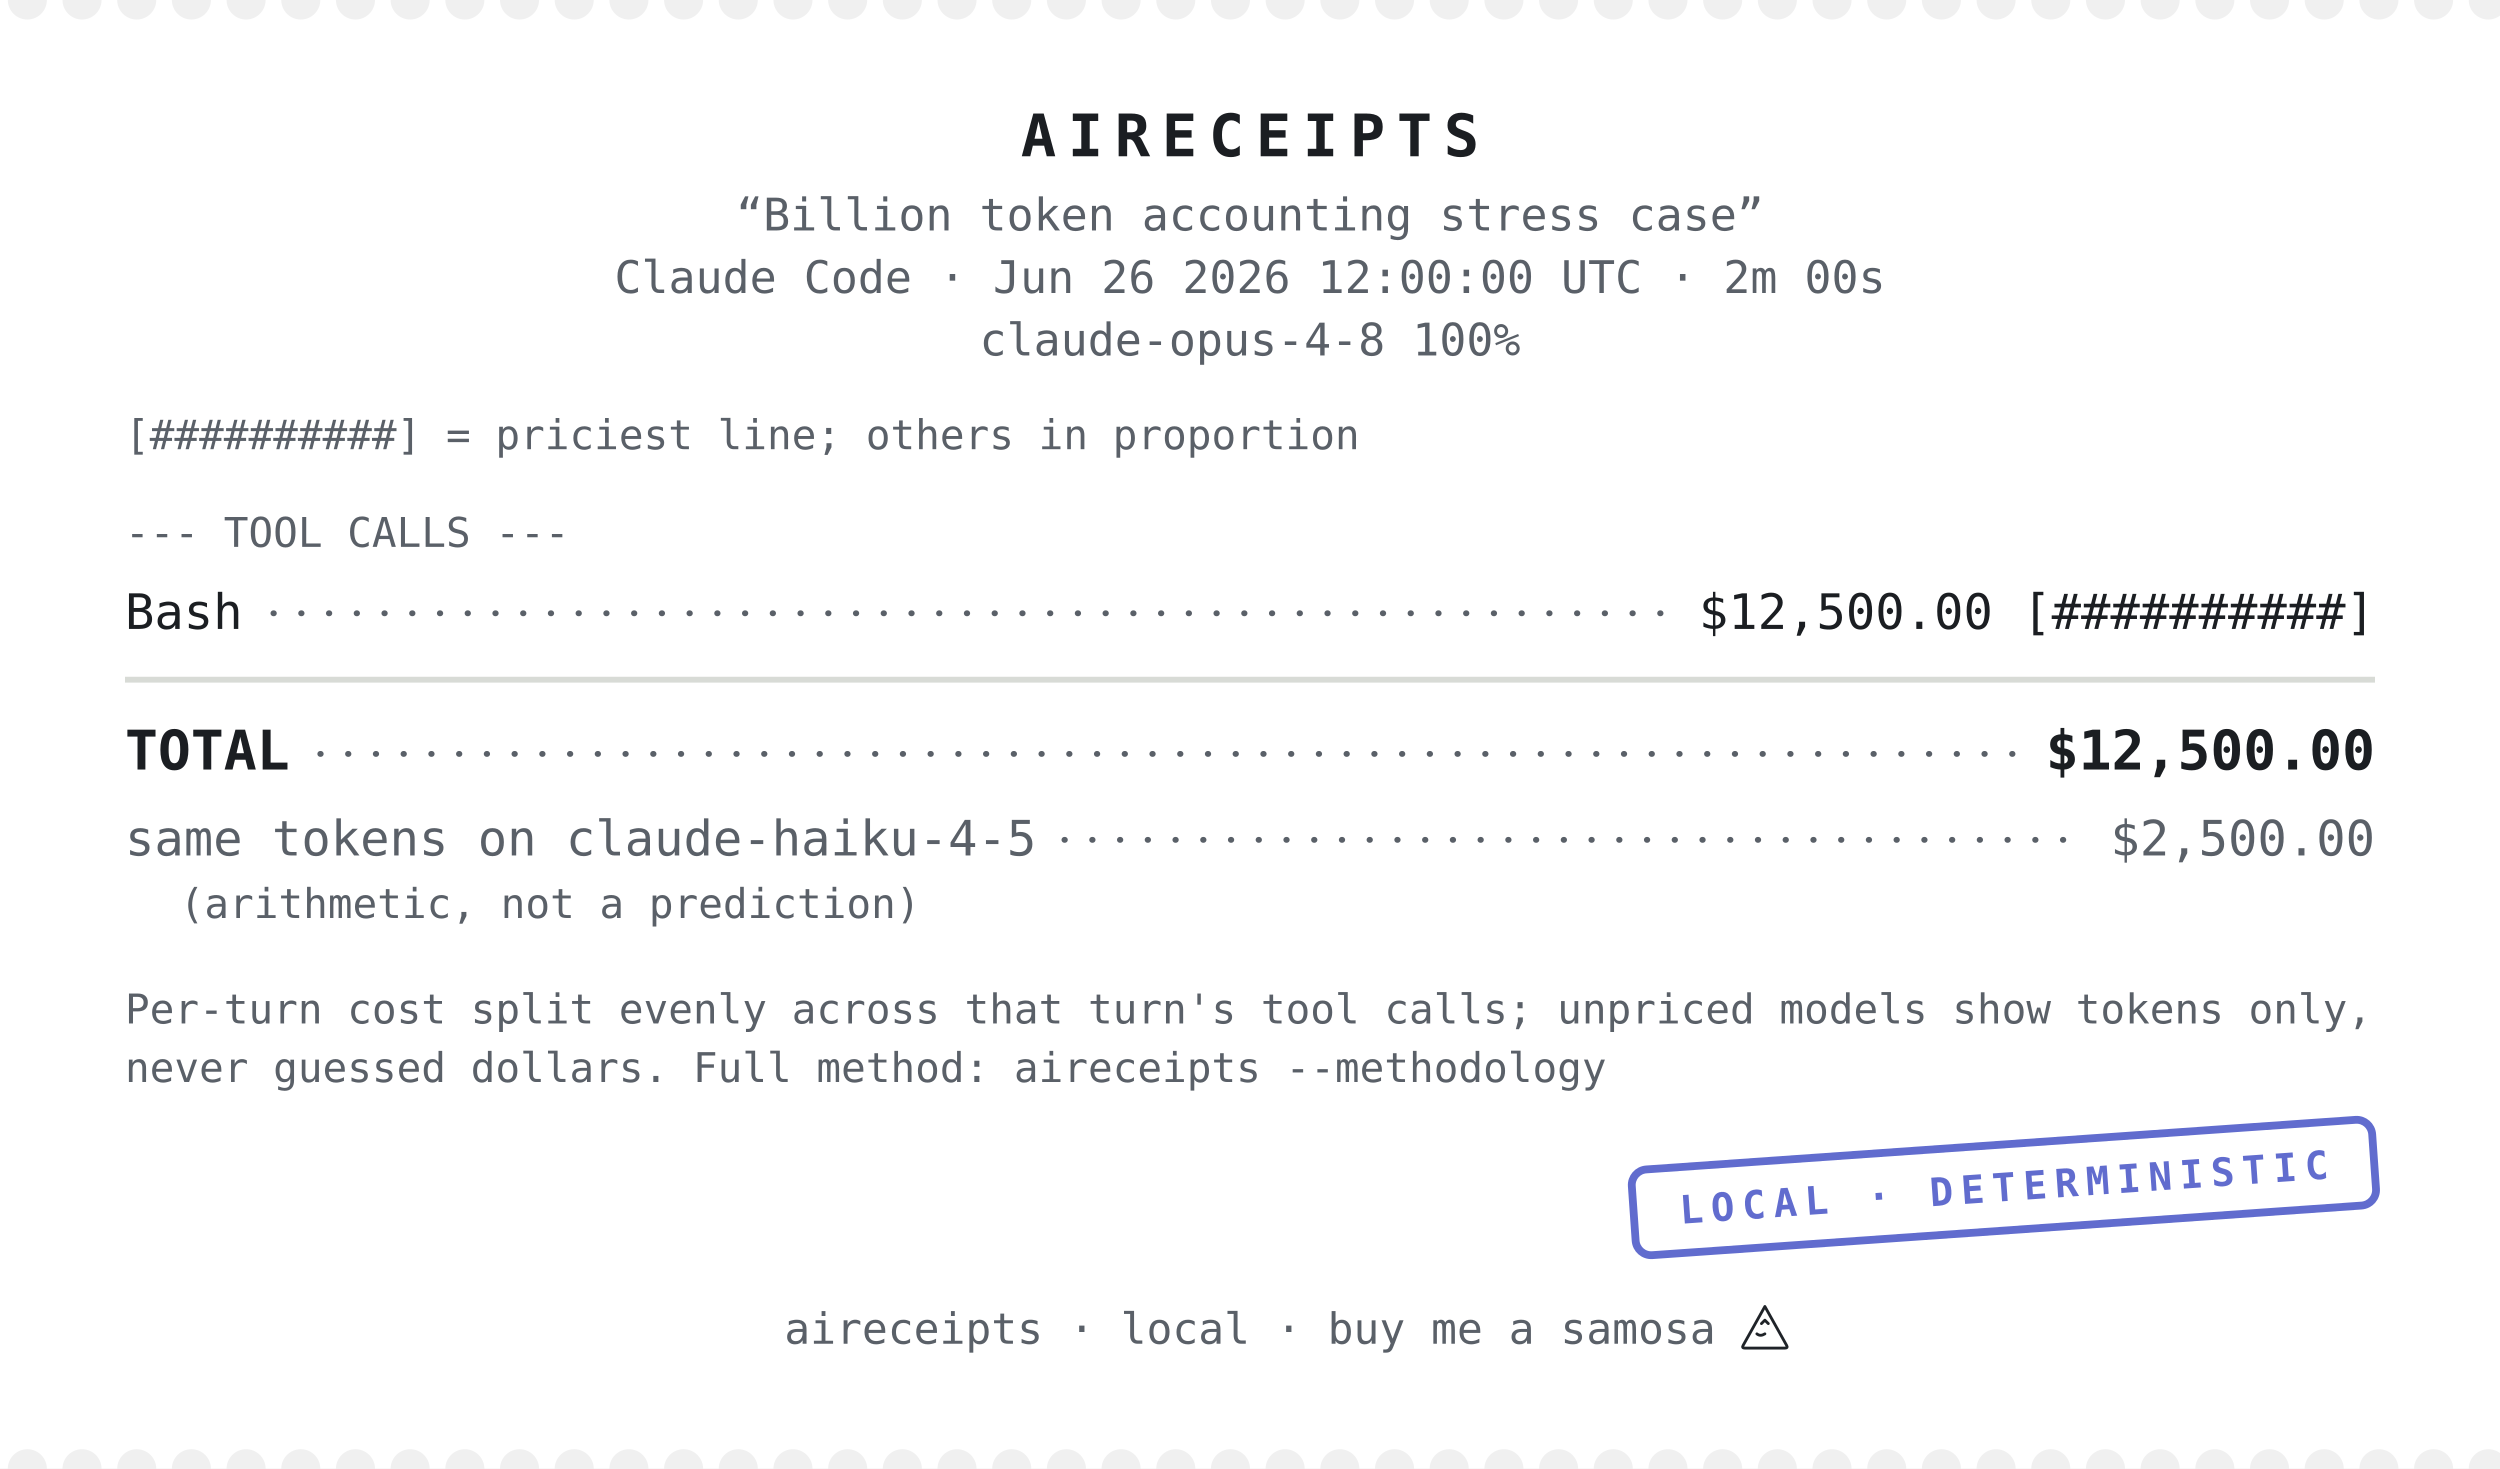
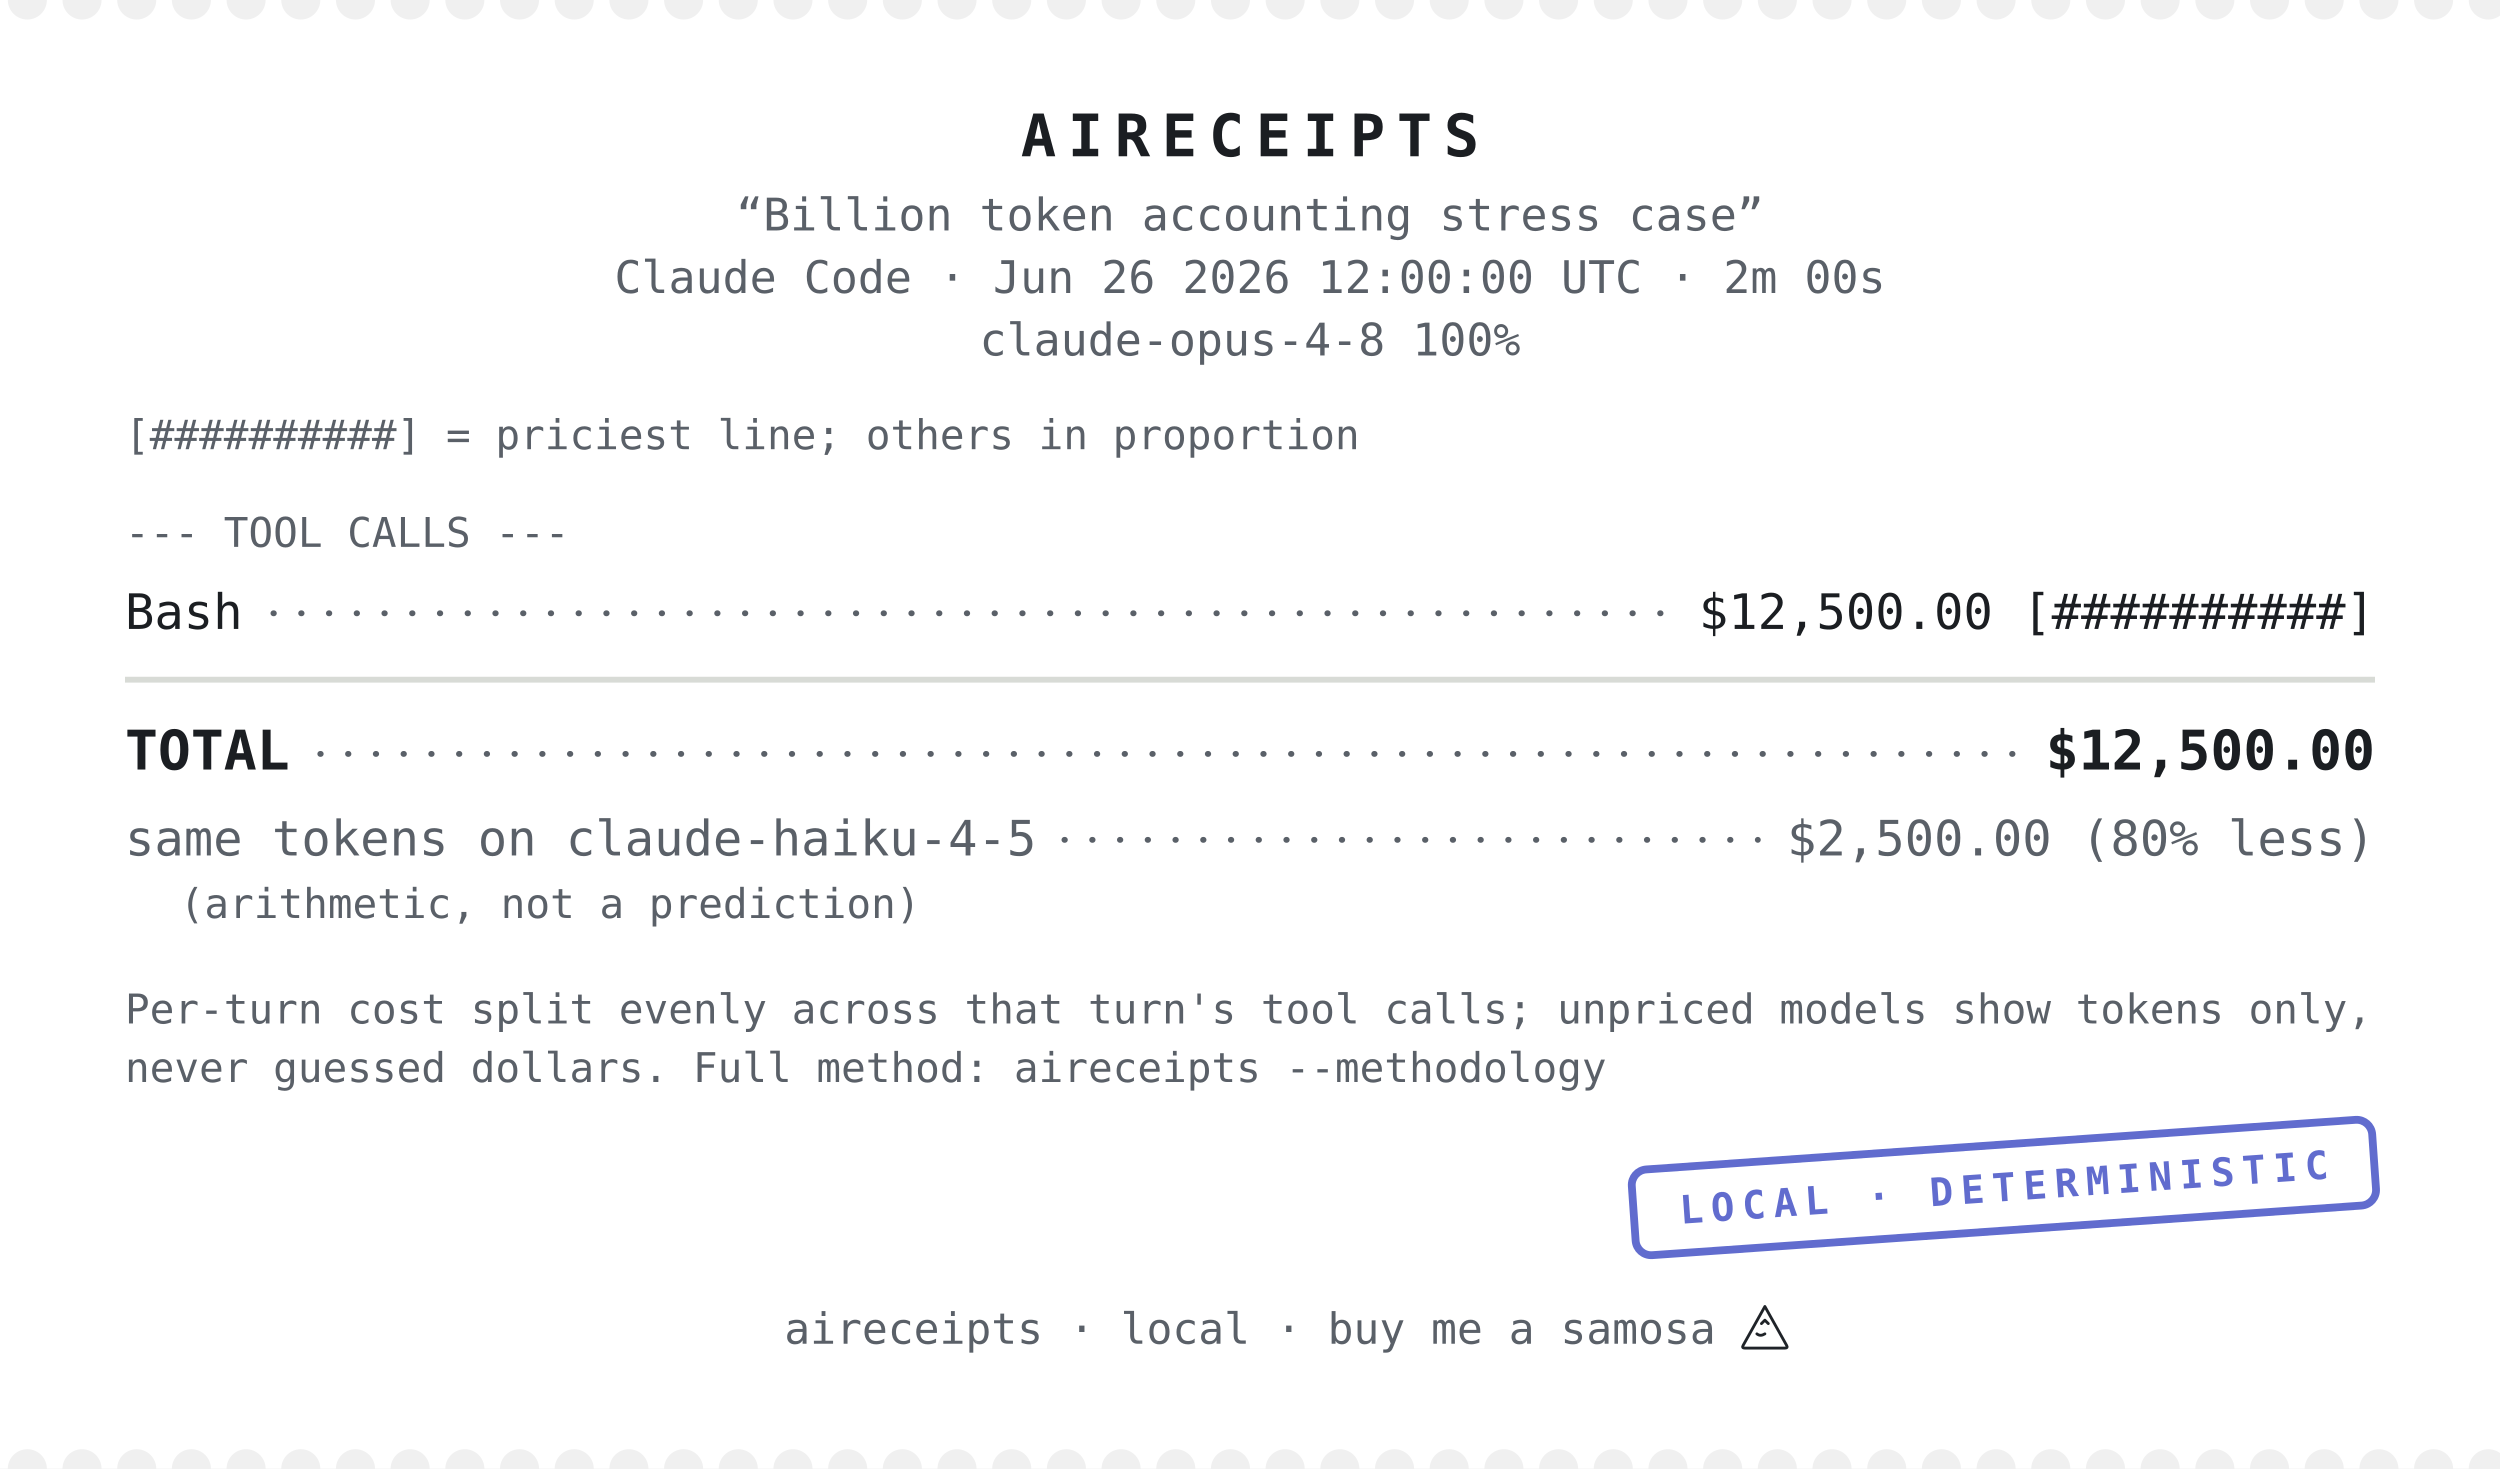
<svg xmlns="http://www.w3.org/2000/svg" width="640" height="376" viewBox="0 0 640 376" font-family="&quot;SF Mono&quot;,&quot;Cascadia Code&quot;,&quot;JetBrains Mono&quot;,Menlo,Consolas,monospace" role="img" aria-label="aireceipts cost receipt">
  <g transform="translate(0 0)">
    <defs>
      <mask id="perf-0" maskUnits="userSpaceOnUse" x="-5" y="-5" width="650" height="386">
        <rect x="0" y="0" width="640" height="376" fill="#FFFFFF" />
        <g class="perf-top">
          <circle cx="7" cy="0" r="5" fill="#000000" />
          <circle cx="21" cy="0" r="5" fill="#000000" />
          <circle cx="35" cy="0" r="5" fill="#000000" />
          <circle cx="49" cy="0" r="5" fill="#000000" />
          <circle cx="63" cy="0" r="5" fill="#000000" />
          <circle cx="77" cy="0" r="5" fill="#000000" />
          <circle cx="91" cy="0" r="5" fill="#000000" />
          <circle cx="105" cy="0" r="5" fill="#000000" />
          <circle cx="119" cy="0" r="5" fill="#000000" />
          <circle cx="133" cy="0" r="5" fill="#000000" />
          <circle cx="147" cy="0" r="5" fill="#000000" />
          <circle cx="161" cy="0" r="5" fill="#000000" />
          <circle cx="175" cy="0" r="5" fill="#000000" />
          <circle cx="189" cy="0" r="5" fill="#000000" />
          <circle cx="203" cy="0" r="5" fill="#000000" />
          <circle cx="217" cy="0" r="5" fill="#000000" />
          <circle cx="231" cy="0" r="5" fill="#000000" />
          <circle cx="245" cy="0" r="5" fill="#000000" />
          <circle cx="259" cy="0" r="5" fill="#000000" />
          <circle cx="273" cy="0" r="5" fill="#000000" />
          <circle cx="287" cy="0" r="5" fill="#000000" />
          <circle cx="301" cy="0" r="5" fill="#000000" />
          <circle cx="315" cy="0" r="5" fill="#000000" />
          <circle cx="329" cy="0" r="5" fill="#000000" />
          <circle cx="343" cy="0" r="5" fill="#000000" />
          <circle cx="357" cy="0" r="5" fill="#000000" />
          <circle cx="371" cy="0" r="5" fill="#000000" />
          <circle cx="385" cy="0" r="5" fill="#000000" />
          <circle cx="399" cy="0" r="5" fill="#000000" />
          <circle cx="413" cy="0" r="5" fill="#000000" />
          <circle cx="427" cy="0" r="5" fill="#000000" />
          <circle cx="441" cy="0" r="5" fill="#000000" />
          <circle cx="455" cy="0" r="5" fill="#000000" />
          <circle cx="469" cy="0" r="5" fill="#000000" />
          <circle cx="483" cy="0" r="5" fill="#000000" />
          <circle cx="497" cy="0" r="5" fill="#000000" />
          <circle cx="511" cy="0" r="5" fill="#000000" />
          <circle cx="525" cy="0" r="5" fill="#000000" />
          <circle cx="539" cy="0" r="5" fill="#000000" />
          <circle cx="553" cy="0" r="5" fill="#000000" />
          <circle cx="567" cy="0" r="5" fill="#000000" />
          <circle cx="581" cy="0" r="5" fill="#000000" />
          <circle cx="595" cy="0" r="5" fill="#000000" />
          <circle cx="609" cy="0" r="5" fill="#000000" />
          <circle cx="623" cy="0" r="5" fill="#000000" />
          <circle cx="637" cy="0" r="5" fill="#000000" />
        </g>
        <g class="perf-bottom">
          <circle cx="7" cy="376" r="5" fill="#000000" />
          <circle cx="21" cy="376" r="5" fill="#000000" />
          <circle cx="35" cy="376" r="5" fill="#000000" />
          <circle cx="49" cy="376" r="5" fill="#000000" />
          <circle cx="63" cy="376" r="5" fill="#000000" />
          <circle cx="77" cy="376" r="5" fill="#000000" />
          <circle cx="91" cy="376" r="5" fill="#000000" />
          <circle cx="105" cy="376" r="5" fill="#000000" />
          <circle cx="119" cy="376" r="5" fill="#000000" />
          <circle cx="133" cy="376" r="5" fill="#000000" />
          <circle cx="147" cy="376" r="5" fill="#000000" />
          <circle cx="161" cy="376" r="5" fill="#000000" />
          <circle cx="175" cy="376" r="5" fill="#000000" />
          <circle cx="189" cy="376" r="5" fill="#000000" />
          <circle cx="203" cy="376" r="5" fill="#000000" />
          <circle cx="217" cy="376" r="5" fill="#000000" />
          <circle cx="231" cy="376" r="5" fill="#000000" />
          <circle cx="245" cy="376" r="5" fill="#000000" />
          <circle cx="259" cy="376" r="5" fill="#000000" />
          <circle cx="273" cy="376" r="5" fill="#000000" />
          <circle cx="287" cy="376" r="5" fill="#000000" />
          <circle cx="301" cy="376" r="5" fill="#000000" />
          <circle cx="315" cy="376" r="5" fill="#000000" />
          <circle cx="329" cy="376" r="5" fill="#000000" />
          <circle cx="343" cy="376" r="5" fill="#000000" />
          <circle cx="357" cy="376" r="5" fill="#000000" />
          <circle cx="371" cy="376" r="5" fill="#000000" />
          <circle cx="385" cy="376" r="5" fill="#000000" />
          <circle cx="399" cy="376" r="5" fill="#000000" />
          <circle cx="413" cy="376" r="5" fill="#000000" />
          <circle cx="427" cy="376" r="5" fill="#000000" />
          <circle cx="441" cy="376" r="5" fill="#000000" />
          <circle cx="455" cy="376" r="5" fill="#000000" />
          <circle cx="469" cy="376" r="5" fill="#000000" />
          <circle cx="483" cy="376" r="5" fill="#000000" />
          <circle cx="497" cy="376" r="5" fill="#000000" />
          <circle cx="511" cy="376" r="5" fill="#000000" />
          <circle cx="525" cy="376" r="5" fill="#000000" />
          <circle cx="539" cy="376" r="5" fill="#000000" />
          <circle cx="553" cy="376" r="5" fill="#000000" />
          <circle cx="567" cy="376" r="5" fill="#000000" />
          <circle cx="581" cy="376" r="5" fill="#000000" />
          <circle cx="595" cy="376" r="5" fill="#000000" />
          <circle cx="609" cy="376" r="5" fill="#000000" />
          <circle cx="623" cy="376" r="5" fill="#000000" />
          <circle cx="637" cy="376" r="5" fill="#000000" />
        </g>
      </mask>
    </defs>
    <rect x="0" y="0" width="640" height="376" fill="#FFFFFF" mask="url(#perf-0)" />
    <text x="320" y="40" font-size="15" fill="#1B1E22" text-anchor="middle" font-weight="700" letter-spacing="3">AIRECEIPTS</text>
    <text x="320" y="59" font-size="11.5" fill="#5A6068" text-anchor="middle">“Billion token accounting stress case”</text>
    <text x="320" y="75" font-size="11.5" fill="#5A6068" text-anchor="middle">Claude Code · Jun 26 2026 12:00:00 UTC · 2m 00s</text>
    <text x="320" y="91" font-size="11.5" fill="#5A6068" text-anchor="middle">claude-opus-4-8 100%</text>
    <text x="32" y="115" font-size="10.5" fill="#5A6068" text-anchor="start">[##########] = priciest line; others in proportion</text>
    <text x="32" y="140" font-size="10.5" fill="#5A6068" text-anchor="start">--- TOOL CALLS ---</text>
    <text x="32" y="161" font-size="12.5" fill="#1B1E22" text-anchor="start">Bash</text>
    <text x="608" y="161" font-size="12.5" fill="#1B1E22" text-anchor="end">$12,500.00 [##########]</text>
    <line x1="70" y1="157" x2="427.5" y2="157" stroke="#5A6068" stroke-width="1.5" stroke-linecap="round" stroke-dasharray="0.1 7" />
    <line x1="32" y1="174" x2="608" y2="174" stroke="#D8DBD6" stroke-width="1.5" />
    <text x="32" y="197" font-size="14" fill="#1B1E22" text-anchor="start" font-weight="700">TOTAL</text>
    <text x="608" y="197" font-size="14" fill="#1B1E22" text-anchor="end" font-weight="700">$12,500.00</text>
    <line x1="82" y1="193" x2="516" y2="193" stroke="#5A6068" stroke-width="1.5" stroke-linecap="round" stroke-dasharray="0.1 7" />
    <text x="32" y="219" font-size="12.5" fill="#5A6068" text-anchor="start" font-weight="400">same tokens on claude-haiku-4-5</text>
-     <text x="608" y="219" font-size="12.5" fill="#5A6068" text-anchor="end" font-weight="400">$2,500.00</text>
-     <line x1="272.5" y1="215" x2="532.5" y2="215" stroke="#5A6068" stroke-width="1.5" stroke-linecap="round" stroke-dasharray="0.1 7" />
+     <text x="608" y="219" font-size="12.5" fill="#5A6068" text-anchor="end" font-weight="400">$2,500.00 (80% less)</text>
+     <line x1="272.5" y1="215" x2="450" y2="215" stroke="#5A6068" stroke-width="1.5" stroke-linecap="round" stroke-dasharray="0.1 7" />
    <text x="46" y="235" font-size="10.5" fill="#5A6068" text-anchor="start">(arithmetic, not a prediction)</text>
    <text x="32" y="262" font-size="10.5" fill="#5A6068" text-anchor="start">Per-turn cost split evenly across that turn's tool calls; unpriced models show tokens only,</text>
    <text x="32" y="277" font-size="10.5" fill="#5A6068" text-anchor="start">never guessed dollars. Full method: aireceipts --methodology</text>
    <g class="stamp" opacity="0.8" transform="rotate(-4 513 304)">
      <rect x="418" y="293" width="190" height="22" rx="4" fill="none" stroke="#3947C2" stroke-width="2" />
      <text x="513" y="307.5" font-size="10" fill="#3947C2" text-anchor="middle" font-weight="700" letter-spacing="2">LOCAL · DETERMINISTIC</text>
    </g>
    <text x="320" y="344" font-size="11" fill="#5A6068" text-anchor="middle">aireceipts · local · buy me a samosa</text>
    <g transform="translate(444.8 333) scale(0.292)" fill="none" stroke="#1f2328" stroke-width="2.5" stroke-linejoin="round" stroke-linecap="round">
      <path d="M24 5 L43 39 Q44.5 41.5 41.5 41.5 H6.5 Q3.5 41.5 5 39 Z" />
      <path d="M17 29 q3 2.5 7 0" />
      <path d="M21 20 l3 -3 3 3" />
    </g>
  </g>
</svg>
